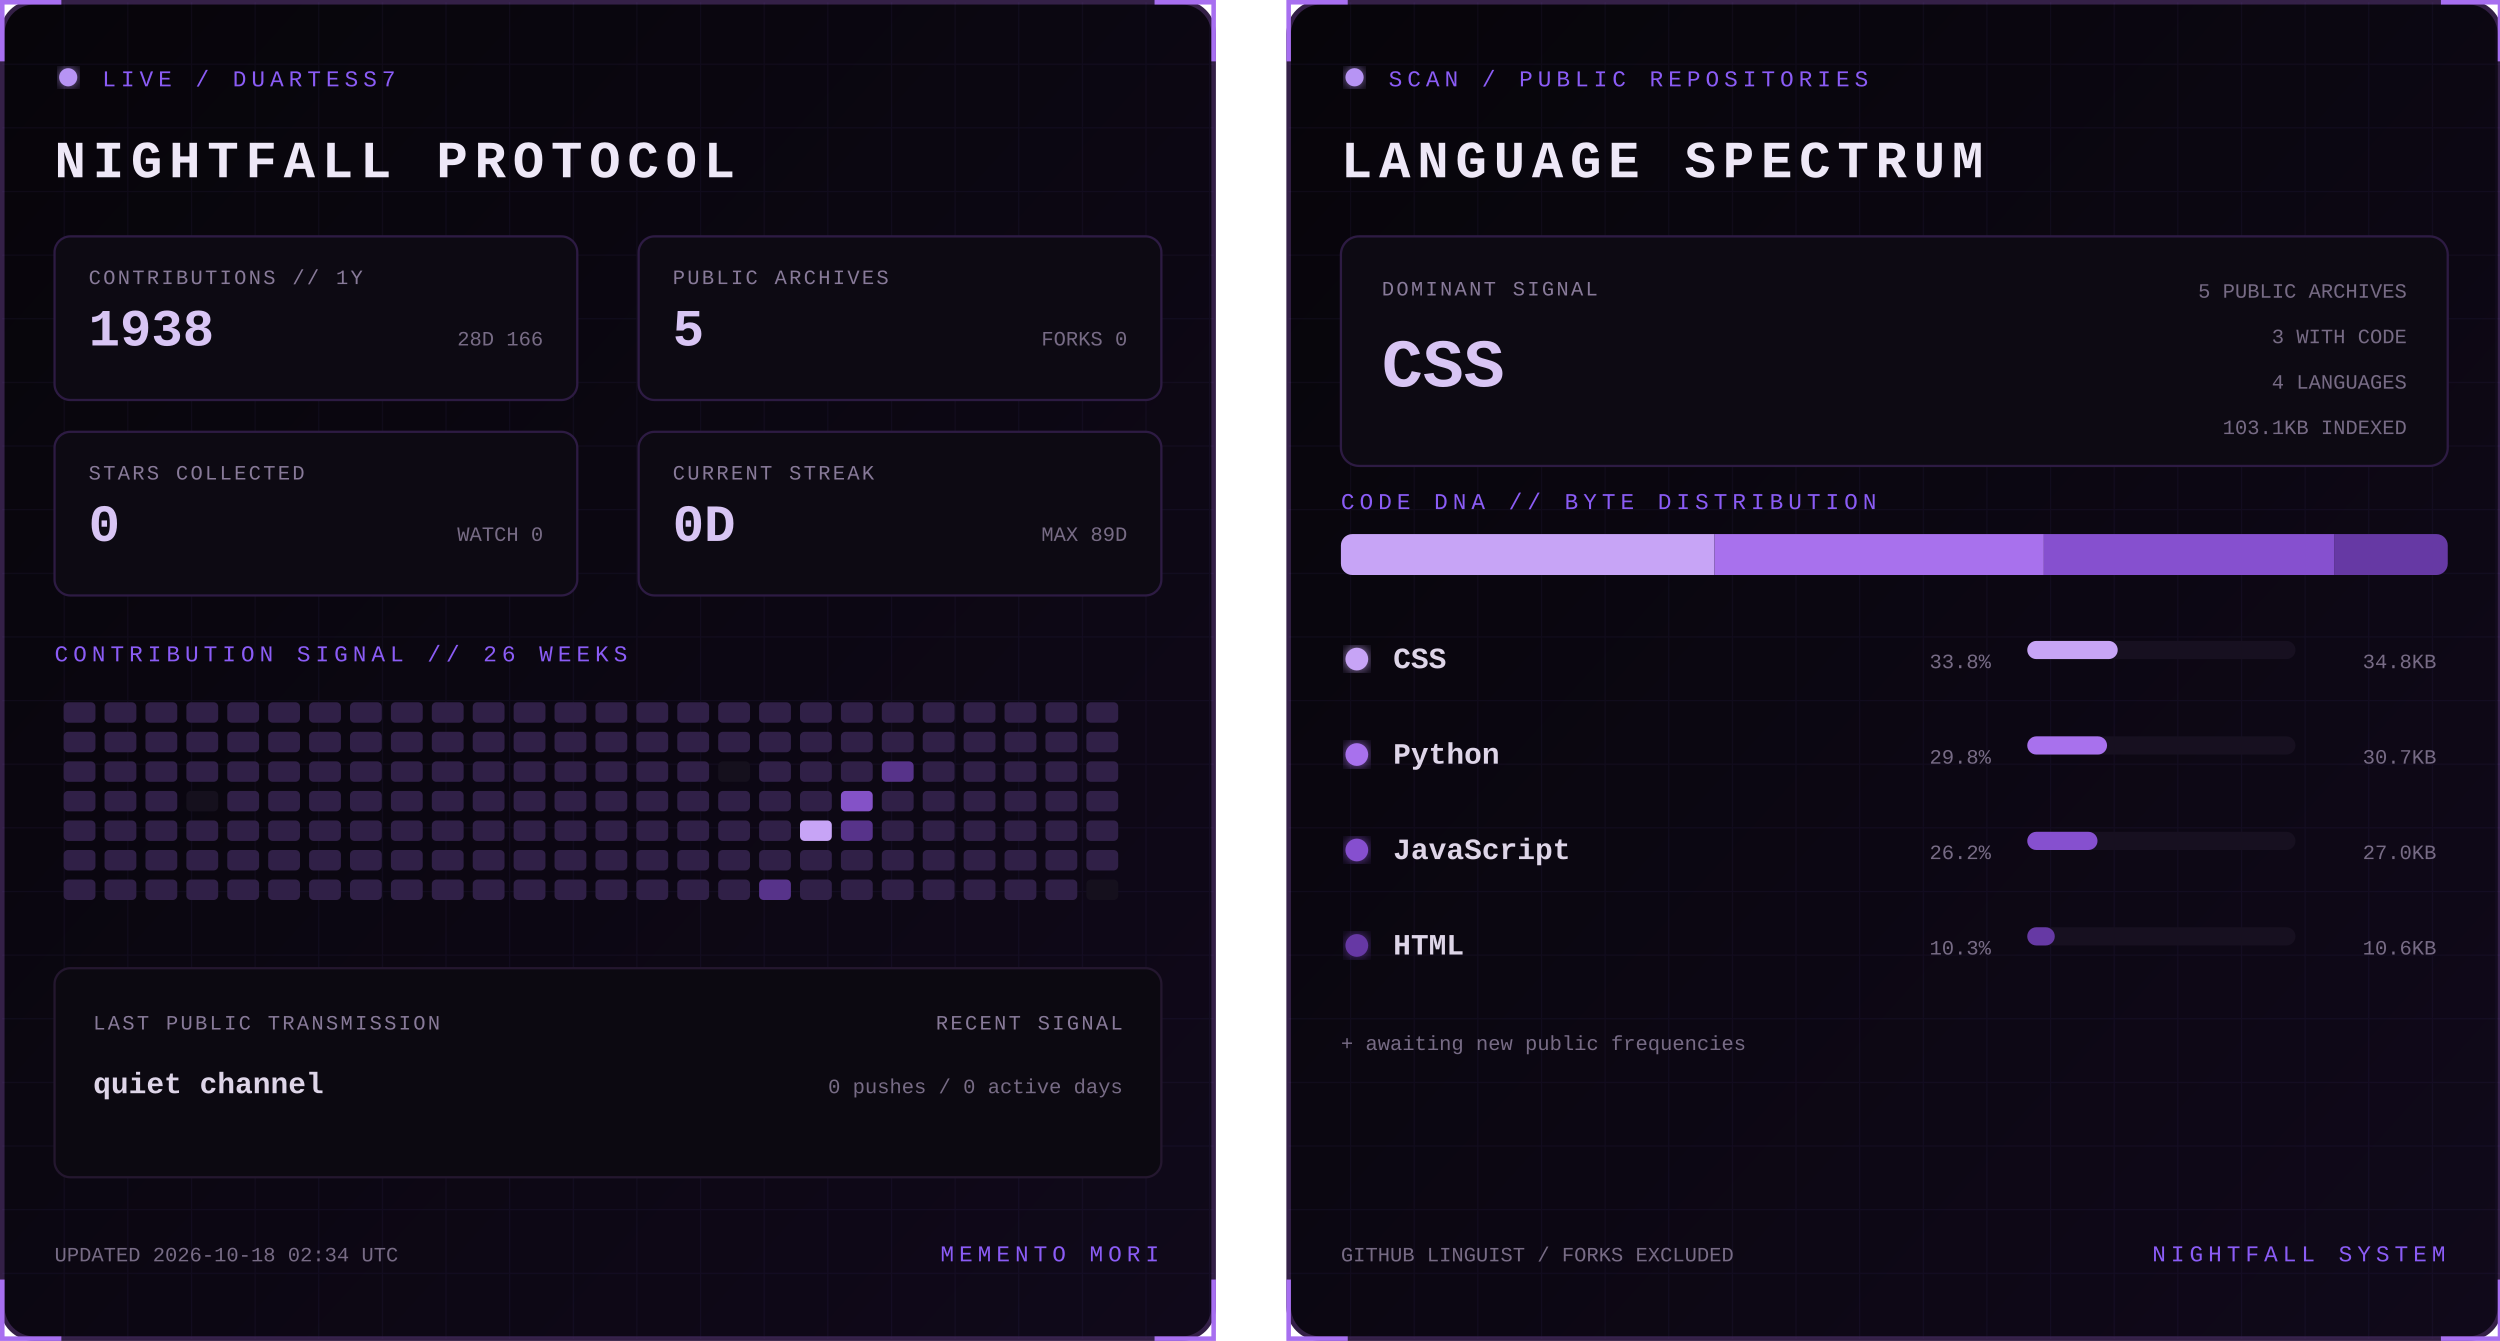
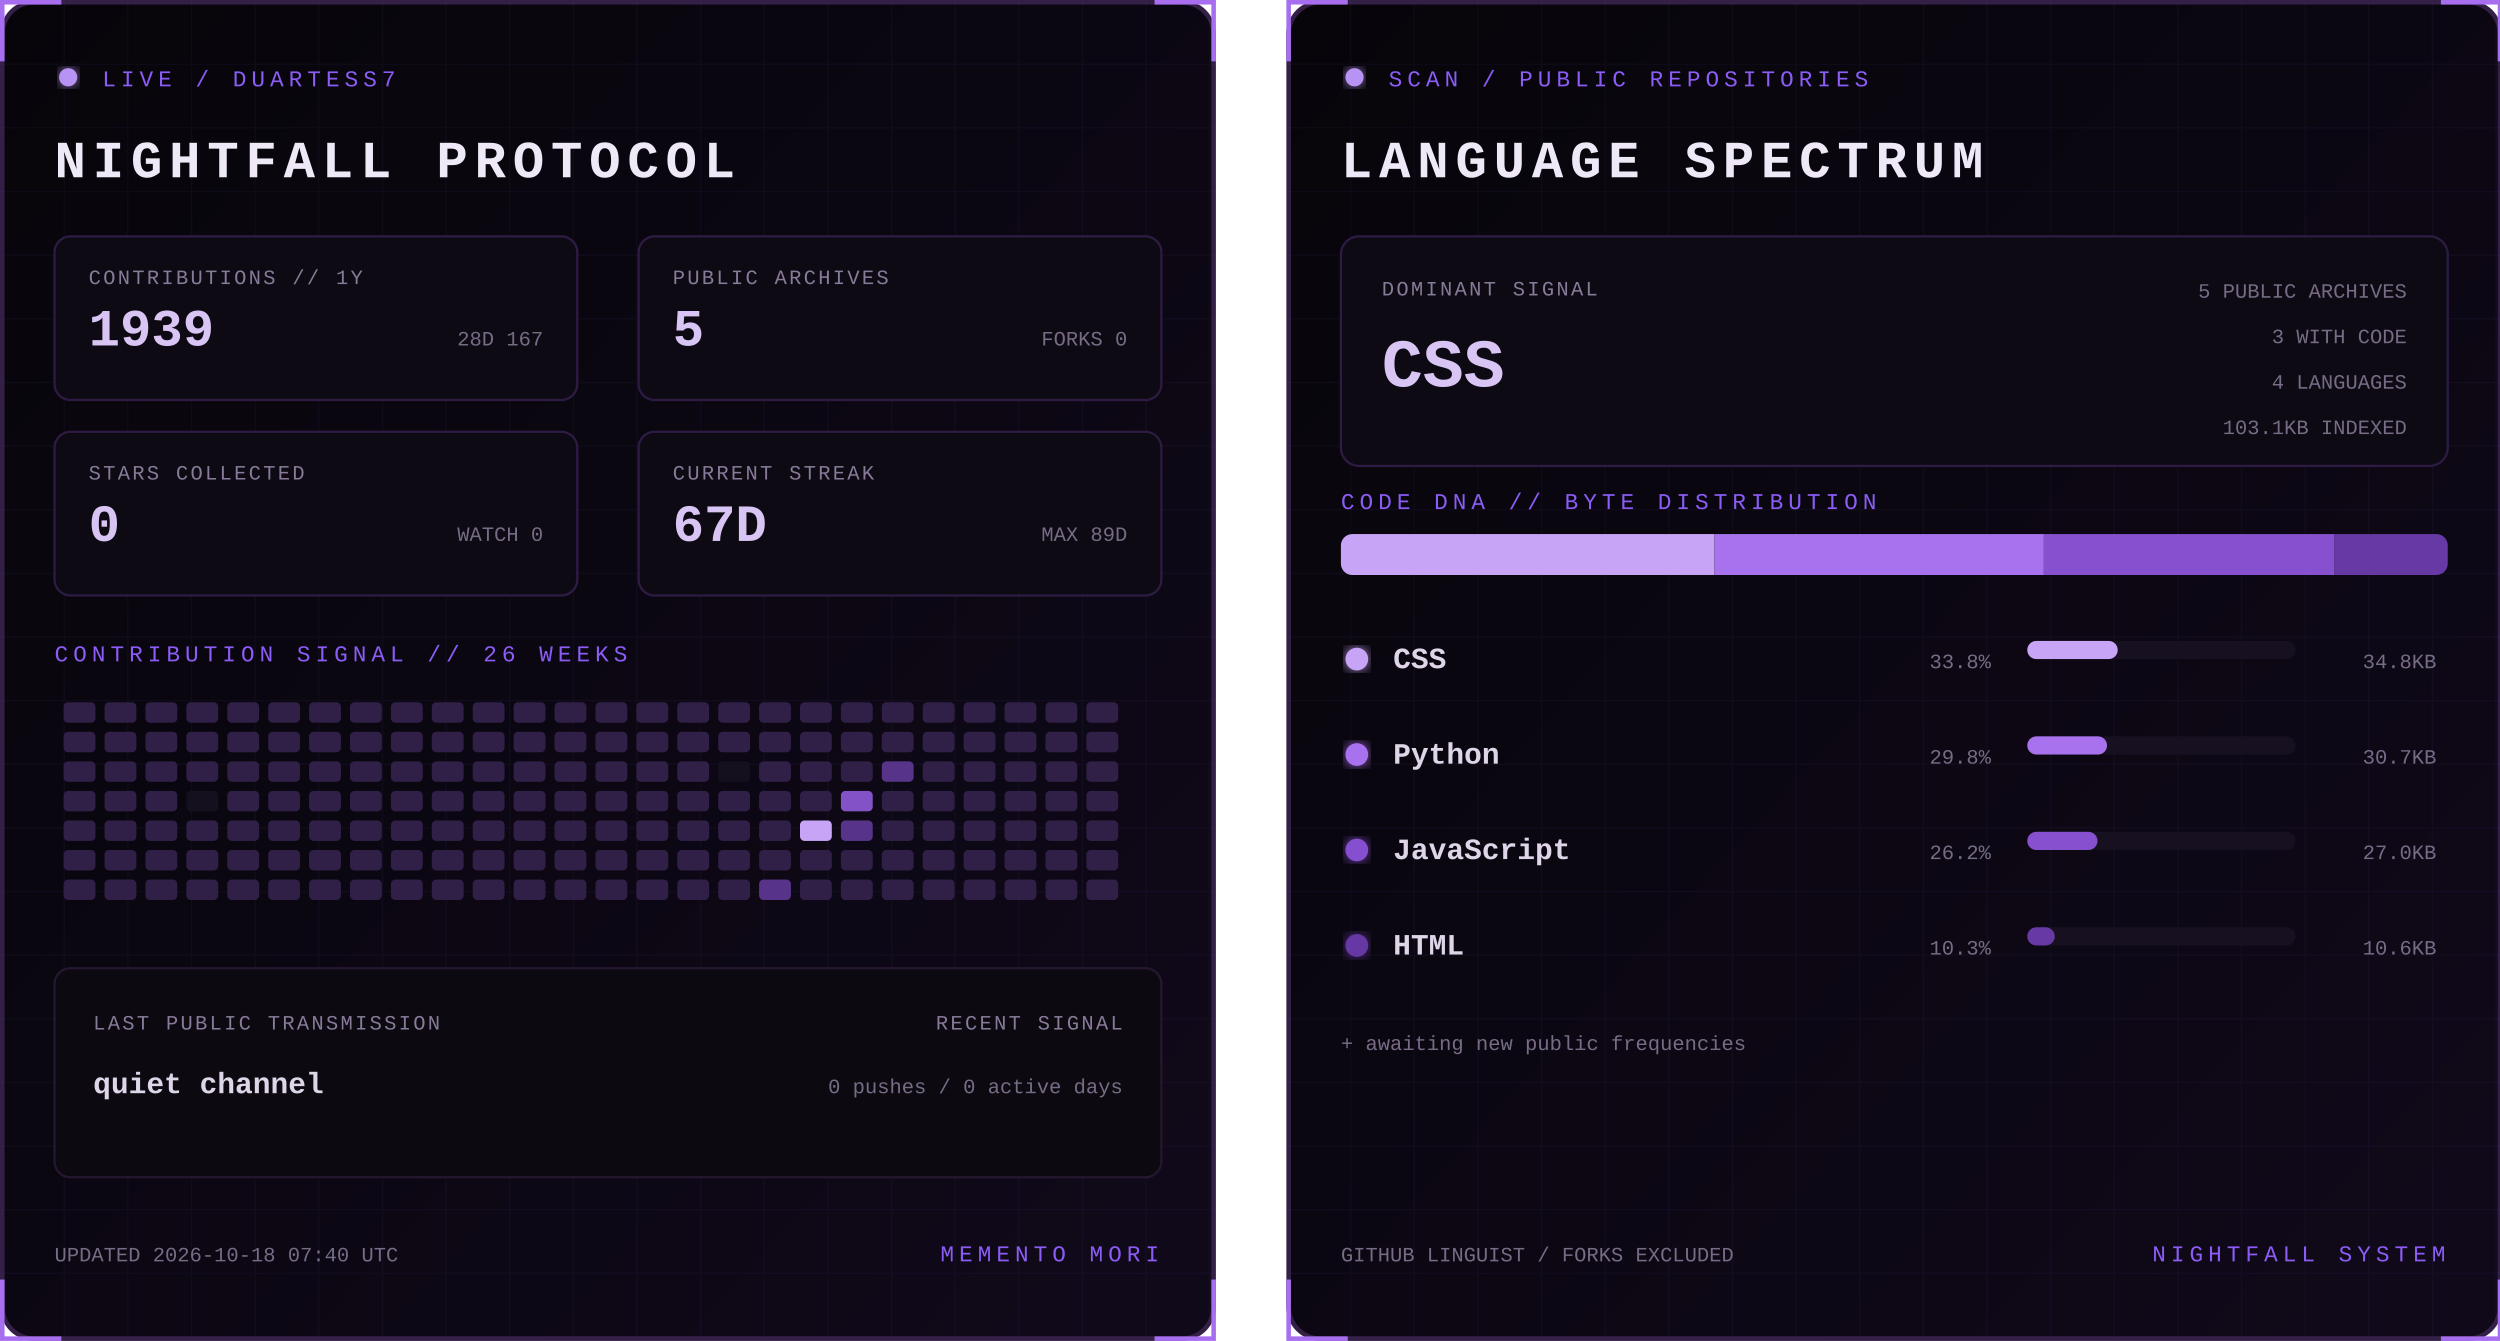
<svg xmlns="http://www.w3.org/2000/svg" width="1100" height="590" viewBox="0 0 1100 590" role="img" aria-labelledby="title desc">
  <defs>
    <linearGradient id="bg" x1="0" y1="0" x2="1" y2="1">
      <stop stop-color="#07050a" />
      <stop offset="1" stop-color="#10091a" />
    </linearGradient>
    <filter id="glow">
      <feGaussianBlur stdDeviation="3" result="b" />
      <feMerge>
        <feMergeNode in="b" />
        <feMergeNode in="SourceGraphic" />
      </feMerge>
    </filter>
    <pattern id="grid" width="28" height="28" patternUnits="userSpaceOnUse">
      <path d="M28 0H0V28" fill="none" stroke="#8b5cf6" stroke-opacity=".055" />
    </pattern>
    <clipPath id="dna">
      <rect x="24" y="235" width="487" height="18" rx="5" />
    </clipPath>
    <style>
      text { font-family: Consolas, 'Courier New', monospace; }
      .kicker { fill:#8b5cf6; font-size:10px; letter-spacing:2.2px; }
      .title { fill:#eee8f7; font-size:23px; font-weight:700; letter-spacing:3px; }
      .label { fill:#887a99; font-size:9px; letter-spacing:1px; }
      .stat { fill:#d8c5f4; font-size:23px; font-weight:700; }
      .detail,.pct { fill:#776b85; font-size:9px; }
      .lang { fill:#ded5e8; font-size:13px; font-weight:700; }
      .hero { fill:#d8c5f4; font-size:30px; font-weight:700; }
      .blink { animation:blink 1.6s step-end infinite; }
      @keyframes blink { 50% { opacity:.25 } }
    </style>
  </defs>
  <g>
    <rect x="1" y="1" width="533" height="588" rx="14" fill="url(#bg)" stroke="#342047" stroke-width="2" />
    <rect x="1" y="1" width="533" height="588" rx="14" fill="url(#grid)" />
    <path d="M27 1H1v26 M508 1h26v26 M534 563v26h-26 M27 589H1v-26" stroke="#a76ff0" stroke-width="2" fill="none" />
    <circle cx="30" cy="34" r="4" fill="#b794f4" filter="url(#glow)" class="blink" />
    <text x="45" y="38" class="kicker">LIVE / DUARTESS7</text>
    <text x="24" y="78" class="title">NIGHTFALL PROTOCOL</text>
    <g transform="translate(24 104)">
      <rect width="230" height="72" rx="7" fill="#0d0a13" stroke="#2d1b43" />
      <text x="15" y="21" class="label">CONTRIBUTIONS // 1Y</text>
-       <text x="15" y="48" class="stat">1938</text>
-       <text x="215" y="48" text-anchor="end" class="detail">28D 166</text>
+       <text x="15" y="48" class="stat">1939</text>
+       <text x="215" y="48" text-anchor="end" class="detail">28D 167</text>
    </g>
    <g transform="translate(281 104)">
      <rect width="230" height="72" rx="7" fill="#0d0a13" stroke="#2d1b43" />
      <text x="15" y="21" class="label">PUBLIC ARCHIVES</text>
      <text x="15" y="48" class="stat">5</text>
      <text x="215" y="48" text-anchor="end" class="detail">FORKS 0</text>
    </g>
    <g transform="translate(24 190)">
      <rect width="230" height="72" rx="7" fill="#0d0a13" stroke="#2d1b43" />
      <text x="15" y="21" class="label">STARS COLLECTED</text>
      <text x="15" y="48" class="stat">0</text>
      <text x="215" y="48" text-anchor="end" class="detail">WATCH 0</text>
    </g>
    <g transform="translate(281 190)">
      <rect width="230" height="72" rx="7" fill="#0d0a13" stroke="#2d1b43" />
      <text x="15" y="21" class="label">CURRENT STREAK</text>
-       <text x="15" y="48" class="stat">0D</text>
+       <text x="15" y="48" class="stat">67D</text>
      <text x="215" y="48" text-anchor="end" class="detail">MAX 89D</text>
    </g>
    <text x="24" y="291" class="kicker">CONTRIBUTION SIGNAL // 26 WEEKS</text>
    <g>
      <rect x="28" y="309" width="14" height="9" rx="2" fill="#302047" />
      <rect x="28" y="322" width="14" height="9" rx="2" fill="#302047" />
      <rect x="28" y="335" width="14" height="9" rx="2" fill="#302047" />
      <rect x="28" y="348" width="14" height="9" rx="2" fill="#302047" />
      <rect x="28" y="361" width="14" height="9" rx="2" fill="#302047" />
      <rect x="28" y="374" width="14" height="9" rx="2" fill="#302047" />
      <rect x="28" y="387" width="14" height="9" rx="2" fill="#302047" />
      <rect x="46" y="309" width="14" height="9" rx="2" fill="#302047" />
      <rect x="46" y="322" width="14" height="9" rx="2" fill="#302047" />
      <rect x="46" y="335" width="14" height="9" rx="2" fill="#302047" />
      <rect x="46" y="348" width="14" height="9" rx="2" fill="#302047" />
      <rect x="46" y="361" width="14" height="9" rx="2" fill="#302047" />
      <rect x="46" y="374" width="14" height="9" rx="2" fill="#302047" />
      <rect x="46" y="387" width="14" height="9" rx="2" fill="#302047" />
      <rect x="64" y="309" width="14" height="9" rx="2" fill="#302047" />
      <rect x="64" y="322" width="14" height="9" rx="2" fill="#302047" />
      <rect x="64" y="335" width="14" height="9" rx="2" fill="#302047" />
      <rect x="64" y="348" width="14" height="9" rx="2" fill="#302047" />
      <rect x="64" y="361" width="14" height="9" rx="2" fill="#302047" />
      <rect x="64" y="374" width="14" height="9" rx="2" fill="#302047" />
      <rect x="64" y="387" width="14" height="9" rx="2" fill="#302047" />
      <rect x="82" y="309" width="14" height="9" rx="2" fill="#302047" />
      <rect x="82" y="322" width="14" height="9" rx="2" fill="#302047" />
      <rect x="82" y="335" width="14" height="9" rx="2" fill="#302047" />
      <rect x="82" y="348" width="14" height="9" rx="2" fill="#15101d" />
      <rect x="82" y="361" width="14" height="9" rx="2" fill="#302047" />
      <rect x="82" y="374" width="14" height="9" rx="2" fill="#302047" />
      <rect x="82" y="387" width="14" height="9" rx="2" fill="#302047" />
      <rect x="100" y="309" width="14" height="9" rx="2" fill="#302047" />
      <rect x="100" y="322" width="14" height="9" rx="2" fill="#302047" />
      <rect x="100" y="335" width="14" height="9" rx="2" fill="#302047" />
      <rect x="100" y="348" width="14" height="9" rx="2" fill="#302047" />
      <rect x="100" y="361" width="14" height="9" rx="2" fill="#302047" />
      <rect x="100" y="374" width="14" height="9" rx="2" fill="#302047" />
      <rect x="100" y="387" width="14" height="9" rx="2" fill="#302047" />
      <rect x="118" y="309" width="14" height="9" rx="2" fill="#302047" />
      <rect x="118" y="322" width="14" height="9" rx="2" fill="#302047" />
      <rect x="118" y="335" width="14" height="9" rx="2" fill="#302047" />
      <rect x="118" y="348" width="14" height="9" rx="2" fill="#302047" />
      <rect x="118" y="361" width="14" height="9" rx="2" fill="#302047" />
      <rect x="118" y="374" width="14" height="9" rx="2" fill="#302047" />
      <rect x="118" y="387" width="14" height="9" rx="2" fill="#302047" />
      <rect x="136" y="309" width="14" height="9" rx="2" fill="#302047" />
      <rect x="136" y="322" width="14" height="9" rx="2" fill="#302047" />
      <rect x="136" y="335" width="14" height="9" rx="2" fill="#302047" />
      <rect x="136" y="348" width="14" height="9" rx="2" fill="#302047" />
      <rect x="136" y="361" width="14" height="9" rx="2" fill="#302047" />
      <rect x="136" y="374" width="14" height="9" rx="2" fill="#302047" />
      <rect x="136" y="387" width="14" height="9" rx="2" fill="#302047" />
      <rect x="154" y="309" width="14" height="9" rx="2" fill="#302047" />
      <rect x="154" y="322" width="14" height="9" rx="2" fill="#302047" />
      <rect x="154" y="335" width="14" height="9" rx="2" fill="#302047" />
      <rect x="154" y="348" width="14" height="9" rx="2" fill="#302047" />
      <rect x="154" y="361" width="14" height="9" rx="2" fill="#302047" />
      <rect x="154" y="374" width="14" height="9" rx="2" fill="#302047" />
      <rect x="154" y="387" width="14" height="9" rx="2" fill="#302047" />
      <rect x="172" y="309" width="14" height="9" rx="2" fill="#302047" />
      <rect x="172" y="322" width="14" height="9" rx="2" fill="#302047" />
      <rect x="172" y="335" width="14" height="9" rx="2" fill="#302047" />
      <rect x="172" y="348" width="14" height="9" rx="2" fill="#302047" />
      <rect x="172" y="361" width="14" height="9" rx="2" fill="#302047" />
      <rect x="172" y="374" width="14" height="9" rx="2" fill="#302047" />
      <rect x="172" y="387" width="14" height="9" rx="2" fill="#302047" />
      <rect x="190" y="309" width="14" height="9" rx="2" fill="#302047" />
      <rect x="190" y="322" width="14" height="9" rx="2" fill="#302047" />
      <rect x="190" y="335" width="14" height="9" rx="2" fill="#302047" />
      <rect x="190" y="348" width="14" height="9" rx="2" fill="#302047" />
      <rect x="190" y="361" width="14" height="9" rx="2" fill="#302047" />
      <rect x="190" y="374" width="14" height="9" rx="2" fill="#302047" />
      <rect x="190" y="387" width="14" height="9" rx="2" fill="#302047" />
      <rect x="208" y="309" width="14" height="9" rx="2" fill="#302047" />
      <rect x="208" y="322" width="14" height="9" rx="2" fill="#302047" />
      <rect x="208" y="335" width="14" height="9" rx="2" fill="#302047" />
      <rect x="208" y="348" width="14" height="9" rx="2" fill="#302047" />
      <rect x="208" y="361" width="14" height="9" rx="2" fill="#302047" />
      <rect x="208" y="374" width="14" height="9" rx="2" fill="#302047" />
      <rect x="208" y="387" width="14" height="9" rx="2" fill="#302047" />
      <rect x="226" y="309" width="14" height="9" rx="2" fill="#302047" />
      <rect x="226" y="322" width="14" height="9" rx="2" fill="#302047" />
      <rect x="226" y="335" width="14" height="9" rx="2" fill="#302047" />
      <rect x="226" y="348" width="14" height="9" rx="2" fill="#302047" />
      <rect x="226" y="361" width="14" height="9" rx="2" fill="#302047" />
      <rect x="226" y="374" width="14" height="9" rx="2" fill="#302047" />
      <rect x="226" y="387" width="14" height="9" rx="2" fill="#302047" />
      <rect x="244" y="309" width="14" height="9" rx="2" fill="#302047" />
      <rect x="244" y="322" width="14" height="9" rx="2" fill="#302047" />
      <rect x="244" y="335" width="14" height="9" rx="2" fill="#302047" />
      <rect x="244" y="348" width="14" height="9" rx="2" fill="#302047" />
      <rect x="244" y="361" width="14" height="9" rx="2" fill="#302047" />
      <rect x="244" y="374" width="14" height="9" rx="2" fill="#302047" />
      <rect x="244" y="387" width="14" height="9" rx="2" fill="#302047" />
      <rect x="262" y="309" width="14" height="9" rx="2" fill="#302047" />
      <rect x="262" y="322" width="14" height="9" rx="2" fill="#302047" />
      <rect x="262" y="335" width="14" height="9" rx="2" fill="#302047" />
      <rect x="262" y="348" width="14" height="9" rx="2" fill="#302047" />
      <rect x="262" y="361" width="14" height="9" rx="2" fill="#302047" />
      <rect x="262" y="374" width="14" height="9" rx="2" fill="#302047" />
      <rect x="262" y="387" width="14" height="9" rx="2" fill="#302047" />
      <rect x="280" y="309" width="14" height="9" rx="2" fill="#302047" />
      <rect x="280" y="322" width="14" height="9" rx="2" fill="#302047" />
      <rect x="280" y="335" width="14" height="9" rx="2" fill="#302047" />
      <rect x="280" y="348" width="14" height="9" rx="2" fill="#302047" />
      <rect x="280" y="361" width="14" height="9" rx="2" fill="#302047" />
      <rect x="280" y="374" width="14" height="9" rx="2" fill="#302047" />
      <rect x="280" y="387" width="14" height="9" rx="2" fill="#302047" />
      <rect x="298" y="309" width="14" height="9" rx="2" fill="#302047" />
      <rect x="298" y="322" width="14" height="9" rx="2" fill="#302047" />
      <rect x="298" y="335" width="14" height="9" rx="2" fill="#302047" />
      <rect x="298" y="348" width="14" height="9" rx="2" fill="#302047" />
      <rect x="298" y="361" width="14" height="9" rx="2" fill="#302047" />
      <rect x="298" y="374" width="14" height="9" rx="2" fill="#302047" />
      <rect x="298" y="387" width="14" height="9" rx="2" fill="#302047" />
      <rect x="316" y="309" width="14" height="9" rx="2" fill="#302047" />
      <rect x="316" y="322" width="14" height="9" rx="2" fill="#302047" />
      <rect x="316" y="335" width="14" height="9" rx="2" fill="#15101d" />
      <rect x="316" y="348" width="14" height="9" rx="2" fill="#302047" />
      <rect x="316" y="361" width="14" height="9" rx="2" fill="#302047" />
      <rect x="316" y="374" width="14" height="9" rx="2" fill="#302047" />
      <rect x="316" y="387" width="14" height="9" rx="2" fill="#302047" />
      <rect x="334" y="309" width="14" height="9" rx="2" fill="#302047" />
      <rect x="334" y="322" width="14" height="9" rx="2" fill="#302047" />
      <rect x="334" y="335" width="14" height="9" rx="2" fill="#302047" />
      <rect x="334" y="348" width="14" height="9" rx="2" fill="#302047" />
      <rect x="334" y="361" width="14" height="9" rx="2" fill="#302047" />
      <rect x="334" y="374" width="14" height="9" rx="2" fill="#302047" />
      <rect x="334" y="387" width="14" height="9" rx="2" fill="#57338a" />
      <rect x="352" y="309" width="14" height="9" rx="2" fill="#302047" />
      <rect x="352" y="322" width="14" height="9" rx="2" fill="#302047" />
      <rect x="352" y="335" width="14" height="9" rx="2" fill="#302047" />
      <rect x="352" y="348" width="14" height="9" rx="2" fill="#302047" />
      <rect x="352" y="361" width="14" height="9" rx="2" fill="#c7a4f6" />
      <rect x="352" y="374" width="14" height="9" rx="2" fill="#302047" />
      <rect x="352" y="387" width="14" height="9" rx="2" fill="#302047" />
      <rect x="370" y="309" width="14" height="9" rx="2" fill="#302047" />
      <rect x="370" y="322" width="14" height="9" rx="2" fill="#302047" />
      <rect x="370" y="335" width="14" height="9" rx="2" fill="#302047" />
      <rect x="370" y="348" width="14" height="9" rx="2" fill="#8452c7" />
      <rect x="370" y="361" width="14" height="9" rx="2" fill="#57338a" />
      <rect x="370" y="374" width="14" height="9" rx="2" fill="#302047" />
      <rect x="370" y="387" width="14" height="9" rx="2" fill="#302047" />
      <rect x="388" y="309" width="14" height="9" rx="2" fill="#302047" />
      <rect x="388" y="322" width="14" height="9" rx="2" fill="#302047" />
      <rect x="388" y="335" width="14" height="9" rx="2" fill="#57338a" />
      <rect x="388" y="348" width="14" height="9" rx="2" fill="#302047" />
      <rect x="388" y="361" width="14" height="9" rx="2" fill="#302047" />
      <rect x="388" y="374" width="14" height="9" rx="2" fill="#302047" />
      <rect x="388" y="387" width="14" height="9" rx="2" fill="#302047" />
      <rect x="406" y="309" width="14" height="9" rx="2" fill="#302047" />
      <rect x="406" y="322" width="14" height="9" rx="2" fill="#302047" />
      <rect x="406" y="335" width="14" height="9" rx="2" fill="#302047" />
      <rect x="406" y="348" width="14" height="9" rx="2" fill="#302047" />
      <rect x="406" y="361" width="14" height="9" rx="2" fill="#302047" />
      <rect x="406" y="374" width="14" height="9" rx="2" fill="#302047" />
      <rect x="406" y="387" width="14" height="9" rx="2" fill="#302047" />
      <rect x="424" y="309" width="14" height="9" rx="2" fill="#302047" />
      <rect x="424" y="322" width="14" height="9" rx="2" fill="#302047" />
      <rect x="424" y="335" width="14" height="9" rx="2" fill="#302047" />
      <rect x="424" y="348" width="14" height="9" rx="2" fill="#302047" />
      <rect x="424" y="361" width="14" height="9" rx="2" fill="#302047" />
      <rect x="424" y="374" width="14" height="9" rx="2" fill="#302047" />
      <rect x="424" y="387" width="14" height="9" rx="2" fill="#302047" />
      <rect x="442" y="309" width="14" height="9" rx="2" fill="#302047" />
      <rect x="442" y="322" width="14" height="9" rx="2" fill="#302047" />
      <rect x="442" y="335" width="14" height="9" rx="2" fill="#302047" />
      <rect x="442" y="348" width="14" height="9" rx="2" fill="#302047" />
      <rect x="442" y="361" width="14" height="9" rx="2" fill="#302047" />
      <rect x="442" y="374" width="14" height="9" rx="2" fill="#302047" />
      <rect x="442" y="387" width="14" height="9" rx="2" fill="#302047" />
      <rect x="460" y="309" width="14" height="9" rx="2" fill="#302047" />
      <rect x="460" y="322" width="14" height="9" rx="2" fill="#302047" />
      <rect x="460" y="335" width="14" height="9" rx="2" fill="#302047" />
      <rect x="460" y="348" width="14" height="9" rx="2" fill="#302047" />
      <rect x="460" y="361" width="14" height="9" rx="2" fill="#302047" />
      <rect x="460" y="374" width="14" height="9" rx="2" fill="#302047" />
      <rect x="460" y="387" width="14" height="9" rx="2" fill="#302047" />
      <rect x="478" y="309" width="14" height="9" rx="2" fill="#302047" />
      <rect x="478" y="322" width="14" height="9" rx="2" fill="#302047" />
      <rect x="478" y="335" width="14" height="9" rx="2" fill="#302047" />
      <rect x="478" y="348" width="14" height="9" rx="2" fill="#302047" />
      <rect x="478" y="361" width="14" height="9" rx="2" fill="#302047" />
      <rect x="478" y="374" width="14" height="9" rx="2" fill="#302047" />
-       <rect x="478" y="387" width="14" height="9" rx="2" fill="#15101d" />
+       <rect x="478" y="387" width="14" height="9" rx="2" fill="#302047" />
    </g>
    <rect x="24" y="426" width="487" height="92" rx="7" fill="#0c0911" stroke="#24172f" />
    <text x="41" y="453" class="label">LAST PUBLIC TRANSMISSION</text>
    <text x="41" y="481" class="lang">quiet channel</text>
    <text x="494" y="453" text-anchor="end" class="label">RECENT SIGNAL</text>
    <text x="494" y="481" text-anchor="end" class="detail">0 pushes / 0 active days</text>
-     <text x="24" y="555" class="detail">UPDATED 2026-10-18 02:34 UTC</text>
+     <text x="24" y="555" class="detail">UPDATED 2026-10-18 07:40 UTC</text>
    <text x="510" y="555" text-anchor="end" class="kicker">MEMENTO MORI</text>
  </g>
  <g transform="translate(566)">
    <rect x="1" y="1" width="533" height="588" rx="14" fill="url(#bg)" stroke="#342047" stroke-width="2" />
    <rect x="1" y="1" width="533" height="588" rx="14" fill="url(#grid)" />
    <path d="M27 1H1v26 M508 1h26v26 M534 563v26h-26 M27 589H1v-26" stroke="#a76ff0" stroke-width="2" fill="none" />
    <circle cx="30" cy="34" r="4" fill="#b794f4" filter="url(#glow)" class="blink" />
    <text x="45" y="38" class="kicker">SCAN / PUBLIC REPOSITORIES</text>
    <text x="24" y="78" class="title">LANGUAGE SPECTRUM</text>
    <rect x="24" y="104" width="487" height="101" rx="8" fill="#0d0a13" stroke="#2d1b43" />
    <text x="42" y="130" class="label">DOMINANT SIGNAL</text>
    <text x="42" y="170" class="hero">CSS</text>
    <text x="493" y="131" text-anchor="end" class="detail">5 PUBLIC ARCHIVES</text>
    <text x="493" y="151" text-anchor="end" class="detail">3 WITH CODE</text>
    <text x="493" y="171" text-anchor="end" class="detail">4 LANGUAGES</text>
    <text x="493" y="191" text-anchor="end" class="detail">103.1KB INDEXED</text>
    <text x="24" y="224" class="kicker">CODE DNA // BYTE DISTRIBUTION</text>
    <rect x="24" y="235" width="487" height="18" rx="5" fill="#171020" />
    <g clip-path="url(#dna)">
      <rect x="24.0" y="235" width="164.4" height="18" fill="#c7a4f6" />
      <rect x="188.4" y="235" width="144.9" height="18" fill="#a871ed" />
      <rect x="333.3" y="235" width="127.7" height="18" fill="#8650cf" />
      <rect x="461.0" y="235" width="50.0" height="18" fill="#6639a4" />
    </g>
    <circle cx="31" cy="290" r="5" fill="#c7a4f6" filter="url(#glow)" />
    <text x="47" y="294" class="lang">CSS</text>
    <text x="310" y="294" text-anchor="end" class="pct">33.8%</text>
    <rect x="326" y="282" width="118" height="8" rx="4" fill="#171020" />
    <rect x="326" y="282" width="39.8" height="8" rx="4" fill="#c7a4f6" />
    <text x="506" y="294" text-anchor="end" class="detail">34.8KB</text>
    <circle cx="31" cy="332" r="5" fill="#a871ed" filter="url(#glow)" />
    <text x="47" y="336" class="lang">Python</text>
    <text x="310" y="336" text-anchor="end" class="pct">29.8%</text>
    <rect x="326" y="324" width="118" height="8" rx="4" fill="#171020" />
    <rect x="326" y="324" width="35.1" height="8" rx="4" fill="#a871ed" />
    <text x="506" y="336" text-anchor="end" class="detail">30.7KB</text>
    <circle cx="31" cy="374" r="5" fill="#8650cf" filter="url(#glow)" />
    <text x="47" y="378" class="lang">JavaScript</text>
    <text x="310" y="378" text-anchor="end" class="pct">26.2%</text>
    <rect x="326" y="366" width="118" height="8" rx="4" fill="#171020" />
    <rect x="326" y="366" width="30.9" height="8" rx="4" fill="#8650cf" />
    <text x="506" y="378" text-anchor="end" class="detail">27.0KB</text>
    <circle cx="31" cy="416" r="5" fill="#6639a4" filter="url(#glow)" />
    <text x="47" y="420" class="lang">HTML</text>
    <text x="310" y="420" text-anchor="end" class="pct">10.3%</text>
    <rect x="326" y="408" width="118" height="8" rx="4" fill="#171020" />
    <rect x="326" y="408" width="12.1" height="8" rx="4" fill="#6639a4" />
    <text x="506" y="420" text-anchor="end" class="detail">10.6KB</text>
    <text x="24" y="462" class="detail">+ awaiting new public frequencies</text>
    <text x="24" y="555" class="detail">GITHUB LINGUIST / FORKS EXCLUDED</text>
    <text x="510" y="555" text-anchor="end" class="kicker">NIGHTFALL SYSTEM</text>
  </g>
</svg>
